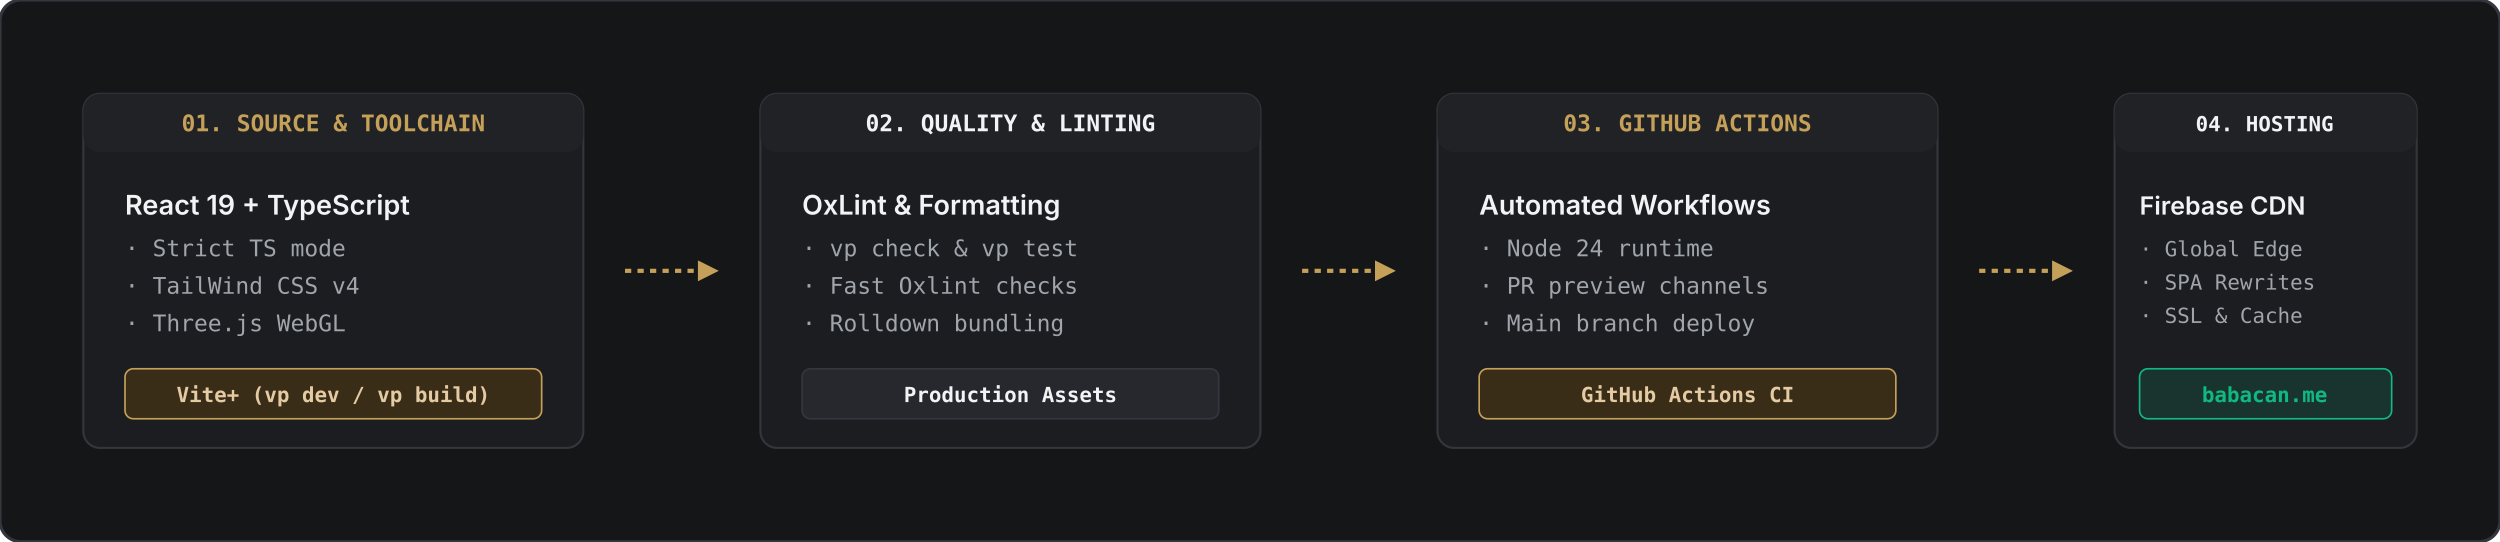
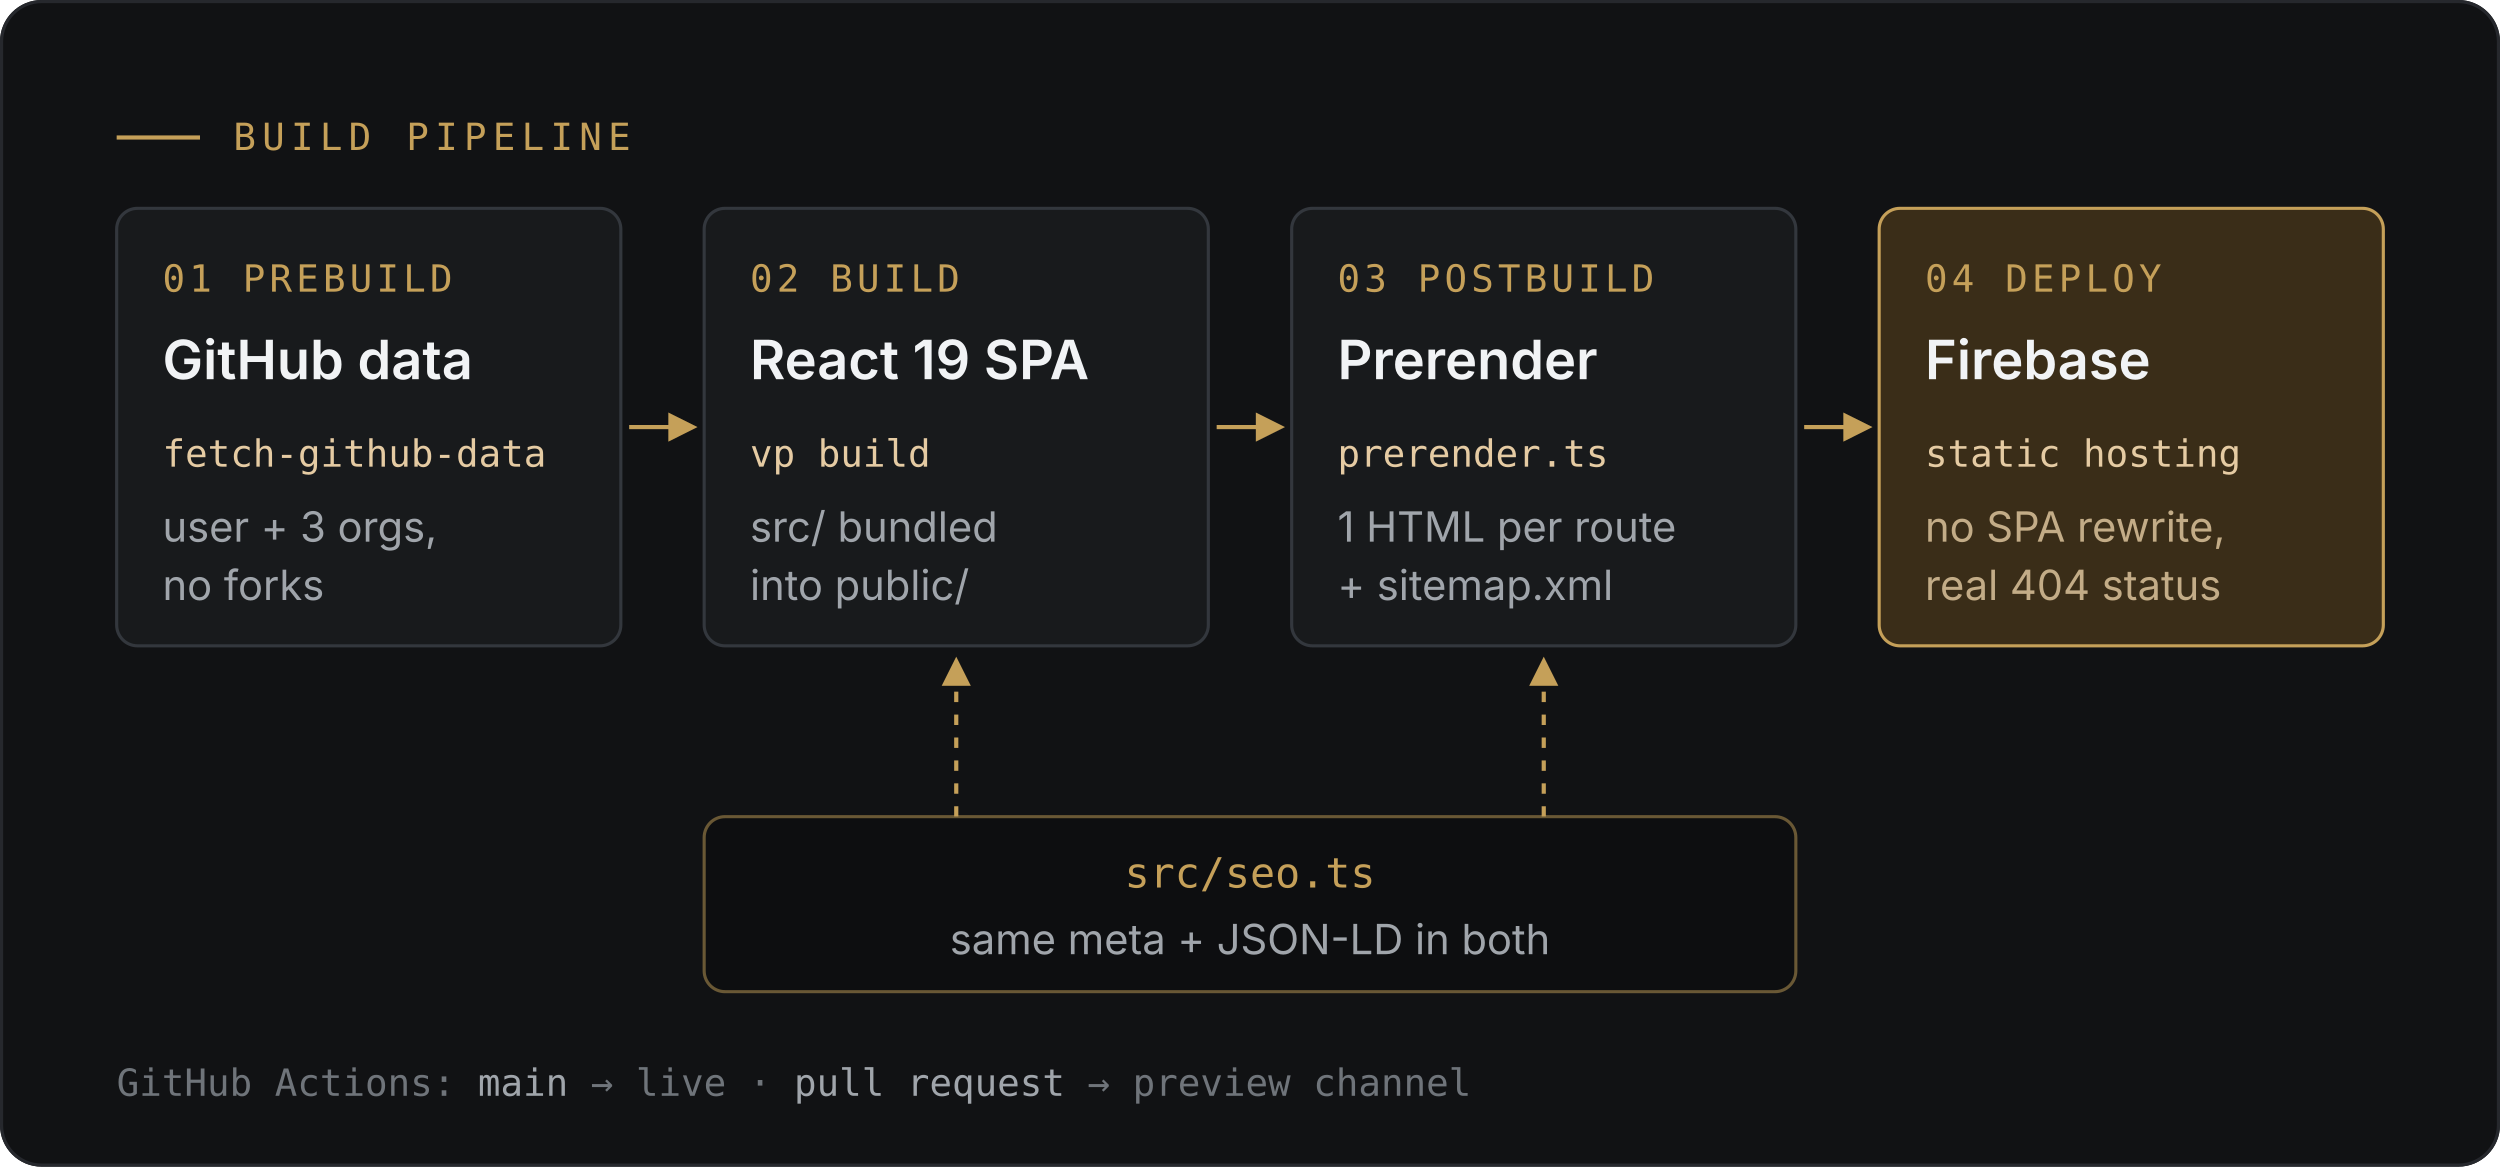
- <svg xmlns="http://www.w3.org/2000/svg" width="1200" height="260" viewBox="0 0 1200 260" role="img" aria-labelledby="arch-title arch-desc">
-   <rect width="1200" height="260" rx="10" fill="#151618" stroke="#33373d" stroke-width="1.5" />
-   <g transform="translate(40, 45)">
-     <rect width="240" height="170" rx="8" fill="#1b1d20" stroke="#33373d" stroke-width="1" />
-     <rect width="240" height="28" rx="8" fill="#202225" />
-     <text x="120" y="18" text-anchor="middle" font-family="'JetBrains Mono', monospace" font-size="11" font-weight="600" fill="#c5a059">01. SOURCE &amp; TOOLCHAIN</text>
-     <text x="20" y="58" font-family="-apple-system, sans-serif" font-size="13" font-weight="600" fill="#f1f3f5">React 19 + TypeScript</text>
-     <text x="20" y="78" font-family="'JetBrains Mono', monospace" font-size="11" fill="#a0a5ab">· Strict TS mode</text>
-     <text x="20" y="96" font-family="'JetBrains Mono', monospace" font-size="11" fill="#a0a5ab">· TailWind CSS v4</text>
-     <text x="20" y="114" font-family="'JetBrains Mono', monospace" font-size="11" fill="#a0a5ab">· Three.js WebGL</text>
-     <rect x="20" y="132" width="200" height="24" rx="4" fill="#3a2d18" stroke="#c5a059" stroke-width="0.8" />
-     <text x="120" y="148" text-anchor="middle" font-family="'JetBrains Mono', monospace" font-size="10" font-weight="600" fill="#e5cba3">Vite+ (vp dev / vp build)</text>
+ <svg xmlns="http://www.w3.org/2000/svg" width="1200" height="560" viewBox="0 0 1200 560" role="img" aria-labelledby="title desc">
+   <defs>
+     <marker id="arrow" viewBox="0 0 10 10" refX="8" refY="5" markerWidth="7" markerHeight="7" orient="auto-start-reverse">
+       <path d="M0 0L10 5L0 10z" fill="#c5a059" />
+     </marker>
+   </defs>
+   <rect width="1200" height="560" rx="20" fill="#111214" />
+   <rect x=".75" y=".75" width="1198.5" height="558.5" rx="19.25" fill="none" stroke="#26282d" stroke-width="1.5" />
+   <g font-family="'JetBrains Mono', ui-monospace, SFMono-Regular, Menlo, Consolas, monospace">
+     <line x1="56" y1="66" x2="96" y2="66" stroke="#c5a059" stroke-width="2" />
+     <text x="112" y="72" font-size="18" font-weight="500" letter-spacing="3" fill="#c5a059">BUILD PIPELINE</text>
  </g>
-   <g transform="translate(300, 120)">
-     <path d="M 0 10 L 35 10" stroke="#c5a059" stroke-width="2" stroke-dasharray="3 3" />
-     <polygon points="35,5 45,10 35,15" fill="#c5a059" />
+   <g id="stages" font-family="Inter, -apple-system, BlinkMacSystemFont, 'Segoe UI', Helvetica, Arial, sans-serif">
+     <g transform="translate(56 100)">
+       <rect width="242" height="210" rx="10" fill="#181a1c" stroke="#33373d" stroke-width="1.5" />
+       <text x="22" y="40" font-family="'JetBrains Mono', ui-monospace, Menlo, monospace" font-size="18" letter-spacing="2" fill="#c5a059">01 PREBUILD</text>
+       <text x="22" y="82" font-size="26" font-weight="600" fill="#f1f3f5">GitHub data</text>
+       <text x="22" y="124" font-family="'JetBrains Mono', ui-monospace, Menlo, monospace" font-size="18" fill="#e5cba3">fetch-github-data</text>
+       <text x="22" y="160" font-size="20" fill="#a0a5ab">user + 3 orgs,</text>
+       <text x="22" y="188" font-size="20" fill="#a0a5ab">no forks</text>
+     </g>
+     <g transform="translate(338 100)">
+       <rect width="242" height="210" rx="10" fill="#181a1c" stroke="#33373d" stroke-width="1.5" />
+       <text x="22" y="40" font-family="'JetBrains Mono', ui-monospace, Menlo, monospace" font-size="18" letter-spacing="2" fill="#c5a059">02 BUILD</text>
+       <text x="22" y="82" font-size="26" font-weight="600" fill="#f1f3f5">React 19 SPA</text>
+       <text x="22" y="124" font-family="'JetBrains Mono', ui-monospace, Menlo, monospace" font-size="18" fill="#e5cba3">vp build</text>
+       <text x="22" y="160" font-size="20" fill="#a0a5ab">src/ bundled</text>
+       <text x="22" y="188" font-size="20" fill="#a0a5ab">into public/</text>
+     </g>
+     <g transform="translate(620 100)">
+       <rect width="242" height="210" rx="10" fill="#181a1c" stroke="#33373d" stroke-width="1.5" />
+       <text x="22" y="40" font-family="'JetBrains Mono', ui-monospace, Menlo, monospace" font-size="18" letter-spacing="2" fill="#c5a059">03 POSTBUILD</text>
+       <text x="22" y="82" font-size="26" font-weight="600" fill="#f1f3f5">Prerender</text>
+       <text x="22" y="124" font-family="'JetBrains Mono', ui-monospace, Menlo, monospace" font-size="18" fill="#e5cba3">prerender.ts</text>
+       <text x="22" y="160" font-size="20" fill="#a0a5ab">1 HTML per route</text>
+       <text x="22" y="188" font-size="20" fill="#a0a5ab">+ sitemap.xml</text>
+     </g>
+     <g transform="translate(902 100)">
+       <rect width="242" height="210" rx="10" fill="#3a2d18" stroke="#c5a059" stroke-width="1.5" />
+       <text x="22" y="40" font-family="'JetBrains Mono', ui-monospace, Menlo, monospace" font-size="18" letter-spacing="2" fill="#c5a059">04 DEPLOY</text>
+       <text x="22" y="82" font-size="26" font-weight="600" fill="#f1f3f5">Firebase</text>
+       <text x="22" y="124" font-family="'JetBrains Mono', ui-monospace, Menlo, monospace" font-size="18" fill="#e5cba3">static hosting</text>
+       <text x="22" y="160" font-size="20" fill="#e5cba3" fill-opacity=".8">no SPA rewrite,</text>
+       <text x="22" y="188" font-size="20" fill="#e5cba3" fill-opacity=".8">real 404 status</text>
+     </g>
  </g>
-   <g transform="translate(365, 45)">
-     <rect width="240" height="170" rx="8" fill="#1b1d20" stroke="#33373d" stroke-width="1" />
-     <rect width="240" height="28" rx="8" fill="#202225" />
-     <text x="120" y="18" text-anchor="middle" font-family="'JetBrains Mono', monospace" font-size="11" font-weight="600" fill="#f1f3f5">02. QUALITY &amp; LINTING</text>
-     <text x="20" y="58" font-family="-apple-system, sans-serif" font-size="13" font-weight="600" fill="#f1f3f5">OxLint &amp; Formatting</text>
-     <text x="20" y="78" font-family="'JetBrains Mono', monospace" font-size="11" fill="#a0a5ab">· vp check &amp; vp test</text>
-     <text x="20" y="96" font-family="'JetBrains Mono', monospace" font-size="11" fill="#a0a5ab">· Fast Oxlint checks</text>
-     <text x="20" y="114" font-family="'JetBrains Mono', monospace" font-size="11" fill="#a0a5ab">· Rolldown bundling</text>
-     <rect x="20" y="132" width="200" height="24" rx="4" fill="#26282d" stroke="#33373d" stroke-width="0.8" />
-     <text x="120" y="148" text-anchor="middle" font-family="'JetBrains Mono', monospace" font-size="10" font-weight="600" fill="#f1f3f5">Production Assets</text>
+   <g stroke="#c5a059" stroke-width="2" marker-end="url(#arrow)">
+     <line x1="302" y1="205" x2="332" y2="205" />
+     <line x1="584" y1="205" x2="614" y2="205" />
+     <line x1="866" y1="205" x2="896" y2="205" />
  </g>
-   <g transform="translate(625, 120)">
-     <path d="M 0 10 L 35 10" stroke="#c5a059" stroke-width="2" stroke-dasharray="3 3" />
-     <polygon points="35,5 45,10 35,15" fill="#c5a059" />
+   <g id="seo-source">
+     <g stroke="#c5a059" stroke-width="2" stroke-dasharray="5 6" marker-end="url(#arrow)">
+       <path d="M459 392V318" />
+       <path d="M741 392V318" />
+     </g>
+     <rect x="338" y="392" width="524" height="84" rx="10" fill="#0d0e10" stroke="#c5a059" stroke-opacity=".5" stroke-width="1.5" />
+     <text x="600" y="426" text-anchor="middle" font-family="'JetBrains Mono', ui-monospace, Menlo, monospace" font-size="20" fill="#c5a059">src/seo.ts</text>
+     <text x="600" y="458" text-anchor="middle" font-family="Inter, -apple-system, BlinkMacSystemFont, 'Segoe UI', Helvetica, Arial, sans-serif" font-size="20" fill="#a0a5ab">same meta + JSON-LD in both</text>
  </g>
-   <g transform="translate(690, 45)">
-     <rect width="240" height="170" rx="8" fill="#1b1d20" stroke="#33373d" stroke-width="1" />
-     <rect width="240" height="28" rx="8" fill="#202225" />
-     <text x="120" y="18" text-anchor="middle" font-family="'JetBrains Mono', monospace" font-size="11" font-weight="600" fill="#c5a059">03. GITHUB ACTIONS</text>
-     <text x="20" y="58" font-family="-apple-system, sans-serif" font-size="13" font-weight="600" fill="#f1f3f5">Automated Workflows</text>
-     <text x="20" y="78" font-family="'JetBrains Mono', monospace" font-size="11" fill="#a0a5ab">· Node 24 runtime</text>
-     <text x="20" y="96" font-family="'JetBrains Mono', monospace" font-size="11" fill="#a0a5ab">· PR preview channels</text>
-     <text x="20" y="114" font-family="'JetBrains Mono', monospace" font-size="11" fill="#a0a5ab">· Main branch deploy</text>
-     <rect x="20" y="132" width="200" height="24" rx="4" fill="#3a2d18" stroke="#c5a059" stroke-width="0.8" />
-     <text x="120" y="148" text-anchor="middle" font-family="'JetBrains Mono', monospace" font-size="10" font-weight="600" fill="#e5cba3">GitHub Actions CI</text>
-   </g>
-   <g transform="translate(950, 120)">
-     <path d="M 0 10 L 35 10" stroke="#c5a059" stroke-width="2" stroke-dasharray="3 3" />
-     <polygon points="35,5 45,10 35,15" fill="#c5a059" />
-   </g>
-   <g transform="translate(1015, 45)">
-     <rect width="145" height="170" rx="8" fill="#1b1d20" stroke="#33373d" stroke-width="1" />
-     <rect width="145" height="28" rx="8" fill="#202225" />
-     <text x="72" y="18" text-anchor="middle" font-family="'JetBrains Mono', monospace" font-size="10" font-weight="600" fill="#f1f3f5">04. HOSTING</text>
-     <text x="12" y="58" font-family="-apple-system, sans-serif" font-size="12" font-weight="600" fill="#f1f3f5">Firebase CDN</text>
-     <text x="12" y="78" font-family="'JetBrains Mono', monospace" font-size="10" fill="#a0a5ab">· Global Edge</text>
-     <text x="12" y="94" font-family="'JetBrains Mono', monospace" font-size="10" fill="#a0a5ab">· SPA Rewrites</text>
-     <text x="12" y="110" font-family="'JetBrains Mono', monospace" font-size="10" fill="#a0a5ab">· SSL &amp; Cache</text>
-     <rect x="12" y="132" width="121" height="24" rx="4" fill="#10b981" fill-opacity="0.15" stroke="#10b981" stroke-width="0.8" />
-     <text x="72" y="148" text-anchor="middle" font-family="'JetBrains Mono', monospace" font-size="10" font-weight="700" fill="#10b981">babacan.me</text>
-   </g>
+   <text x="56" y="526" font-family="'JetBrains Mono', ui-monospace, SFMono-Regular, Menlo, Consolas, monospace" font-size="18" fill="#6f747a">GitHub Actions: <tspan fill="#a0a5ab">main</tspan> → live · <tspan fill="#a0a5ab">pull request</tspan> → preview channel</text>
</svg>
